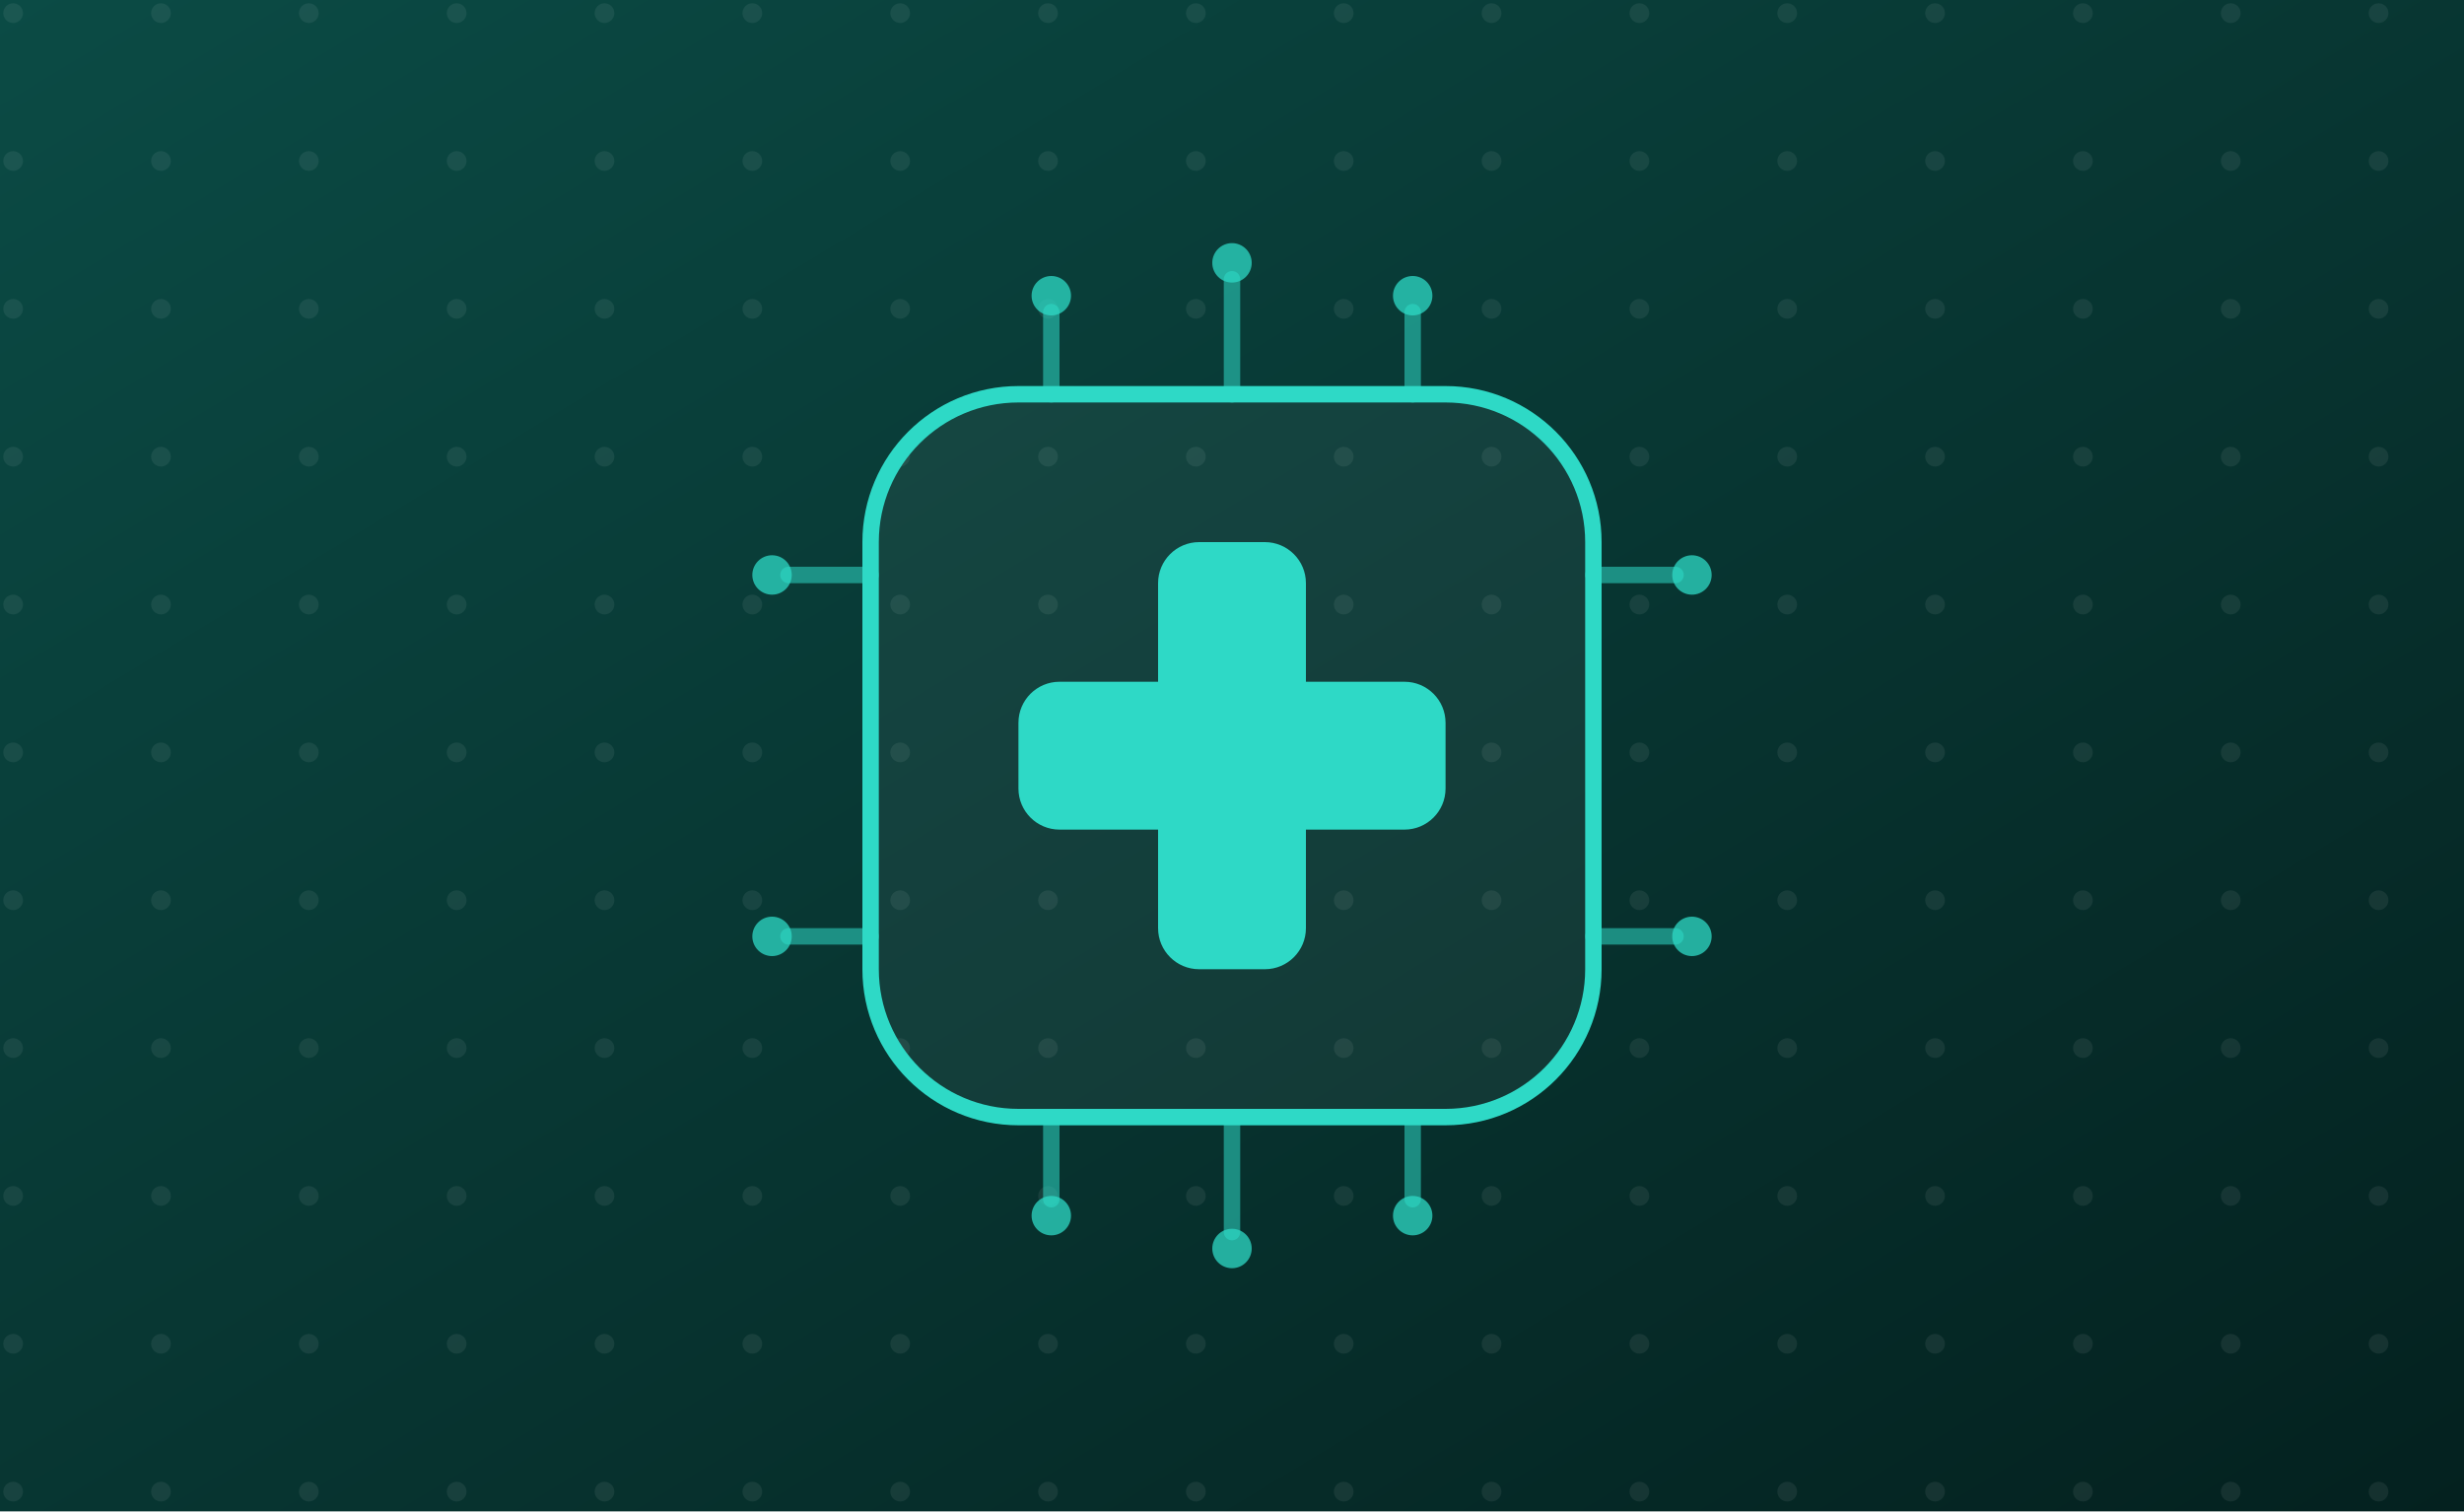
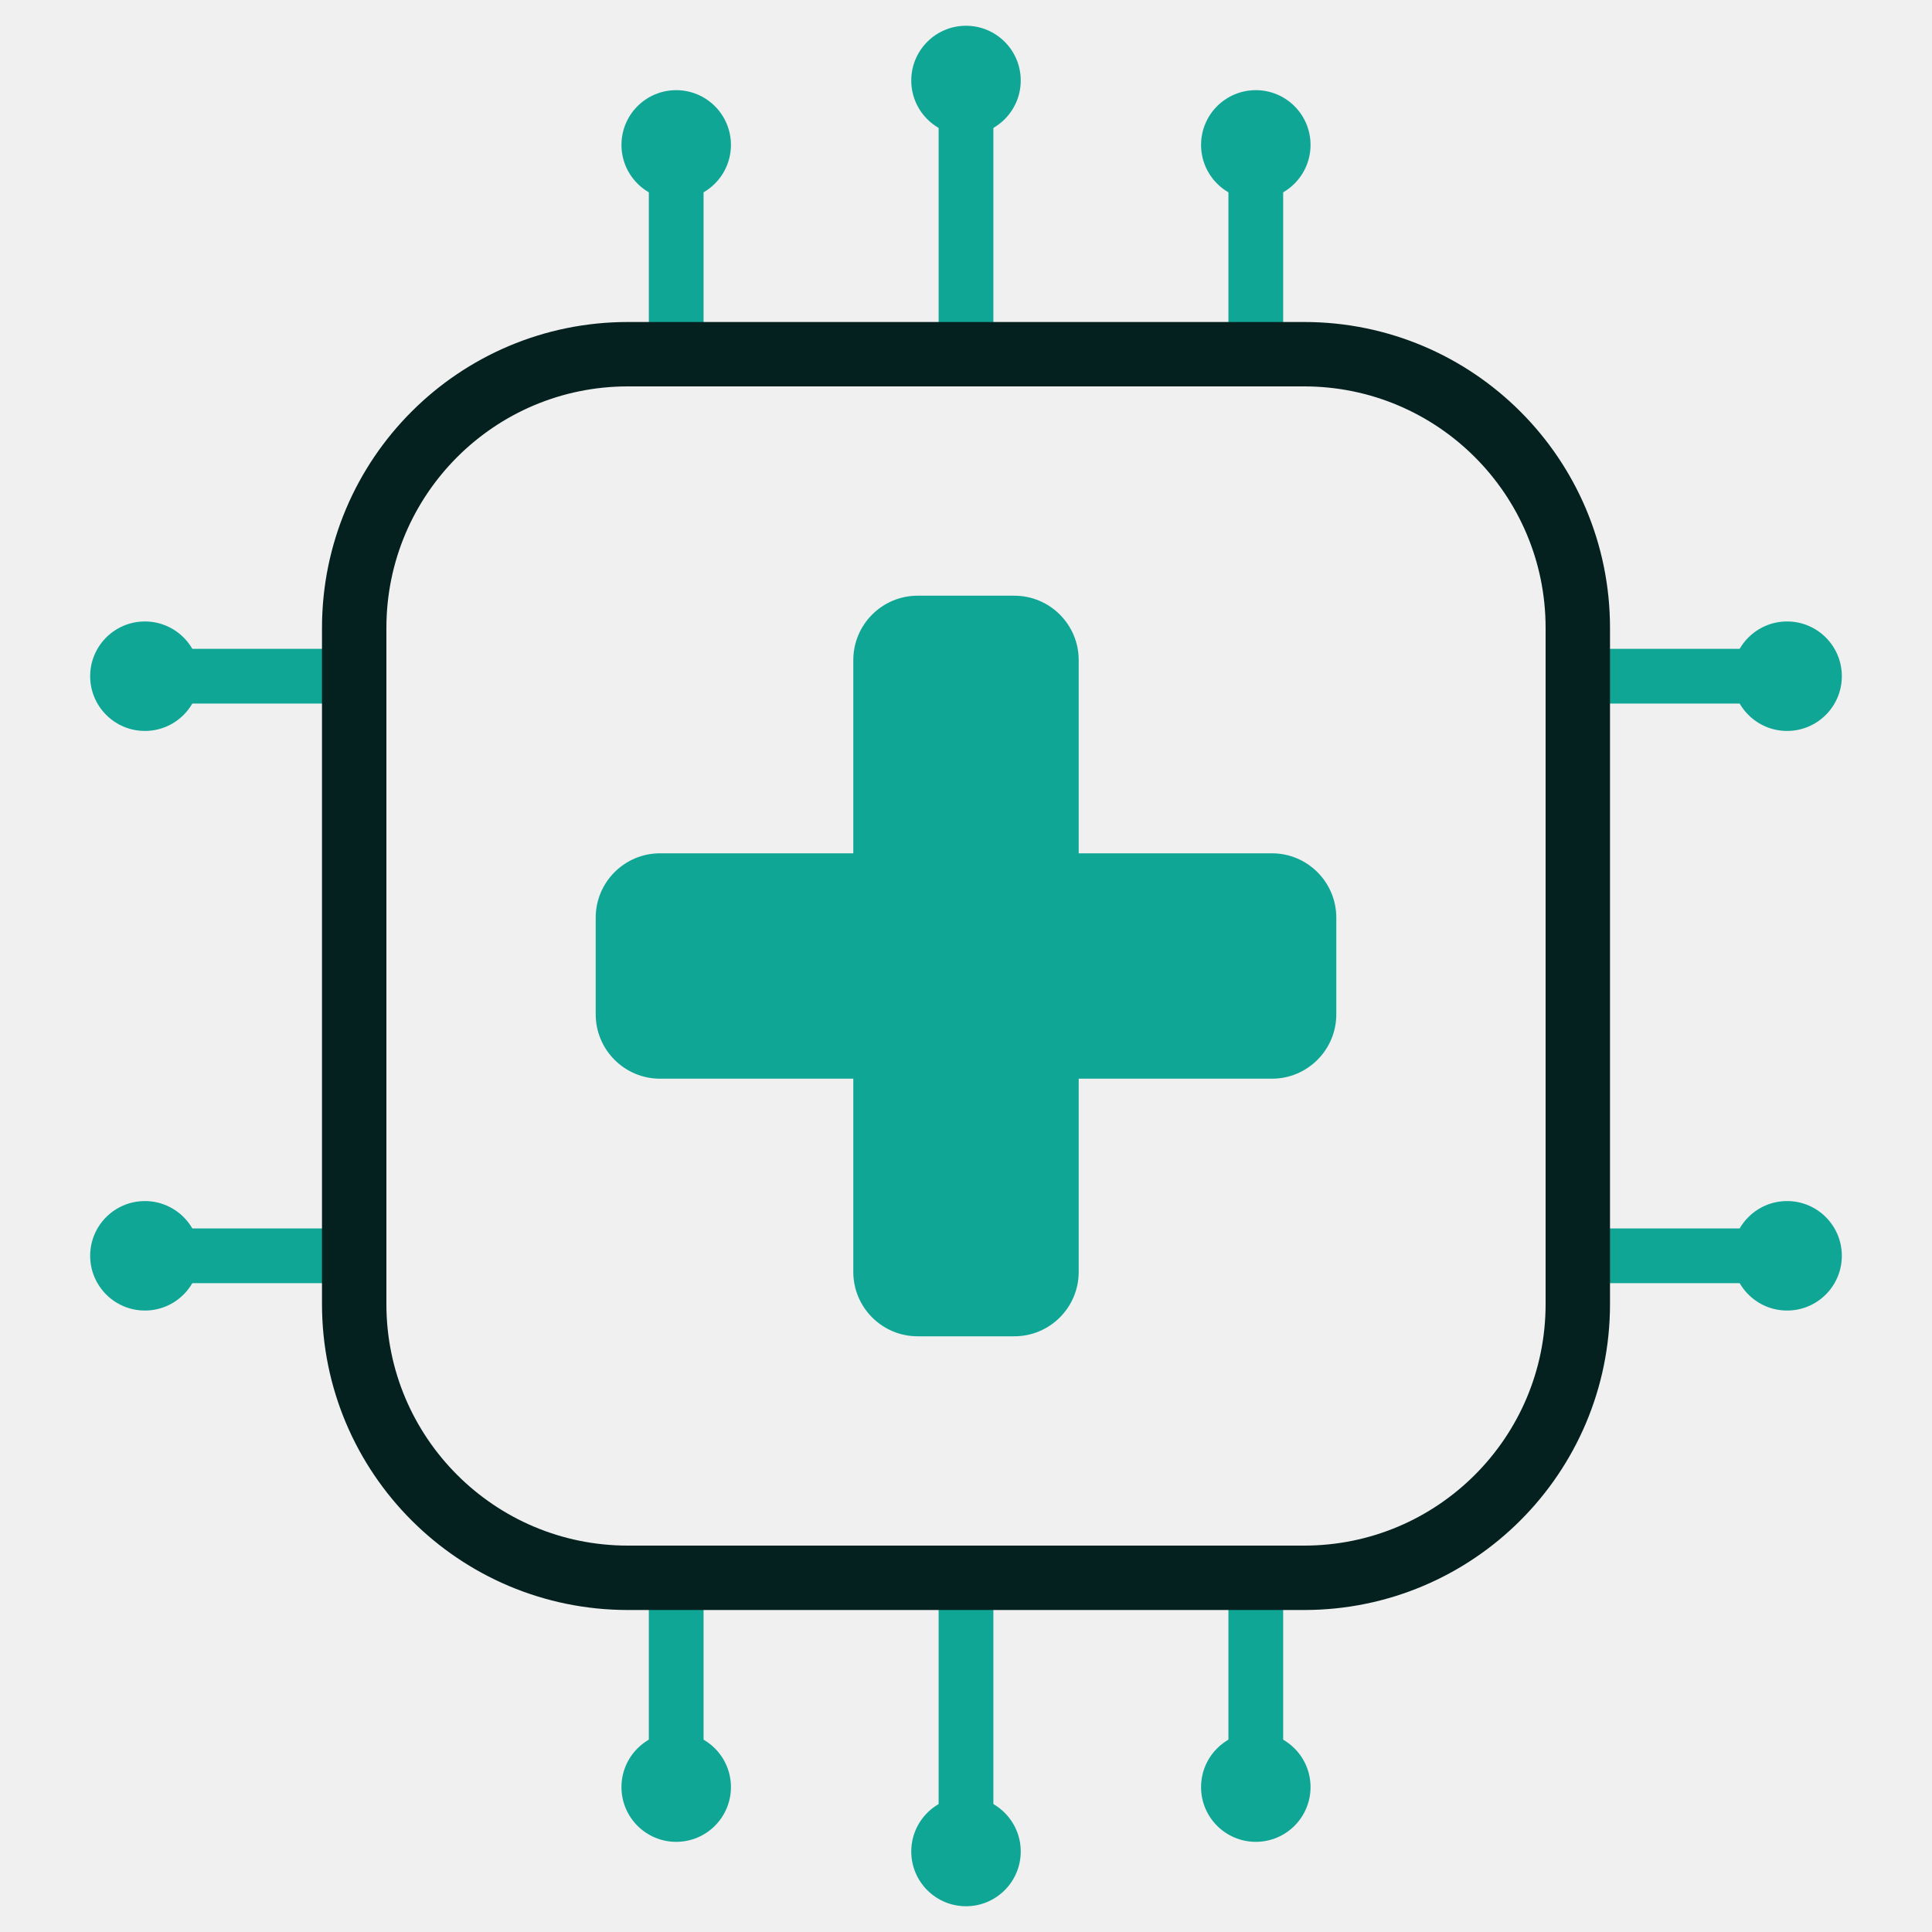
- <svg xmlns="http://www.w3.org/2000/svg" viewBox="0 0 300 184" role="img" aria-label="AI와 병원을 결합한 픽토그램">
-   <defs>
-     <linearGradient id="tile" x1="0" y1="0" x2="1" y2="1">
-       <stop offset="0" stop-color="#0b4b45" />
-       <stop offset="1" stop-color="#04211f" />
-     </linearGradient>
-     <pattern id="dots" width="18" height="18" patternUnits="userSpaceOnUse">
-       <circle cx="1.6" cy="1.6" r="1.2" fill="#ffffff" opacity="0.07" />
-     </pattern>
-   </defs>
-   <rect width="300" height="184" fill="url(#tile)" />
-   <rect width="300" height="184" fill="url(#dots)" />
-   <g stroke="#2ed9c6" stroke-width="2" stroke-linecap="round" opacity="0.55">
-     <path d="M128 38v10M150 34v14M172 38v10" />
-     <path d="M128 136v10M150 136v14M172 136v10" />
-     <path d="M96 70h10M96 114h10" />
-     <path d="M194 70h10M194 114h10" />
+ <svg xmlns="http://www.w3.org/2000/svg" viewBox="0 0 120 120" role="img" aria-label="AI와 병원을 결합한 픽토그램">
+   <g stroke="#10a696" stroke-width="3.4" stroke-linecap="round">
+     <path d="M42 10v12M60 6v16M78 10v12" />
+     <path d="M42 98v12M60 98v16M78 98v12" />
+     <path d="M10 42h12M10 78h12" />
+     <path d="M98 42h12M98 78h12" />
  </g>
-   <g fill="#2ed9c6" opacity="0.75">
-     <circle cx="128" cy="36" r="2.4" />
-     <circle cx="150" cy="32" r="2.4" />
-     <circle cx="172" cy="36" r="2.4" />
-     <circle cx="128" cy="148" r="2.4" />
-     <circle cx="150" cy="152" r="2.4" />
-     <circle cx="172" cy="148" r="2.4" />
-     <circle cx="94" cy="70" r="2.4" />
-     <circle cx="94" cy="114" r="2.4" />
-     <circle cx="206" cy="70" r="2.4" />
-     <circle cx="206" cy="114" r="2.4" />
+   <g fill="#10a696">
+     <circle cx="42" cy="9" r="3.4" />
+     <circle cx="60" cy="5" r="3.4" />
+     <circle cx="78" cy="9" r="3.4" />
+     <circle cx="42" cy="111" r="3.4" />
+     <circle cx="60" cy="115" r="3.4" />
+     <circle cx="78" cy="111" r="3.4" />
+     <circle cx="9" cy="42" r="3.4" />
+     <circle cx="9" cy="78" r="3.4" />
+     <circle cx="111" cy="42" r="3.4" />
+     <circle cx="111" cy="78" r="3.4" />
  </g>
-   <rect x="106" y="48" width="88" height="88" rx="18" fill="#ffffff" fill-opacity="0.05" stroke="#2ed9c6" stroke-width="2" />
-   <g fill="#2ed9c6">
-     <rect x="141" y="66" width="18" height="52" rx="5" />
-     <rect x="124" y="83" width="52" height="18" rx="5" />
+   <rect x="22" y="22" width="76" height="76" rx="17" fill="none" stroke="#04211f" stroke-width="4" />
+   <g fill="#10a696">
+     <rect x="53" y="37" width="14" height="46" rx="4" />
+     <rect x="37" y="53" width="46" height="14" rx="4" />
  </g>
</svg>
